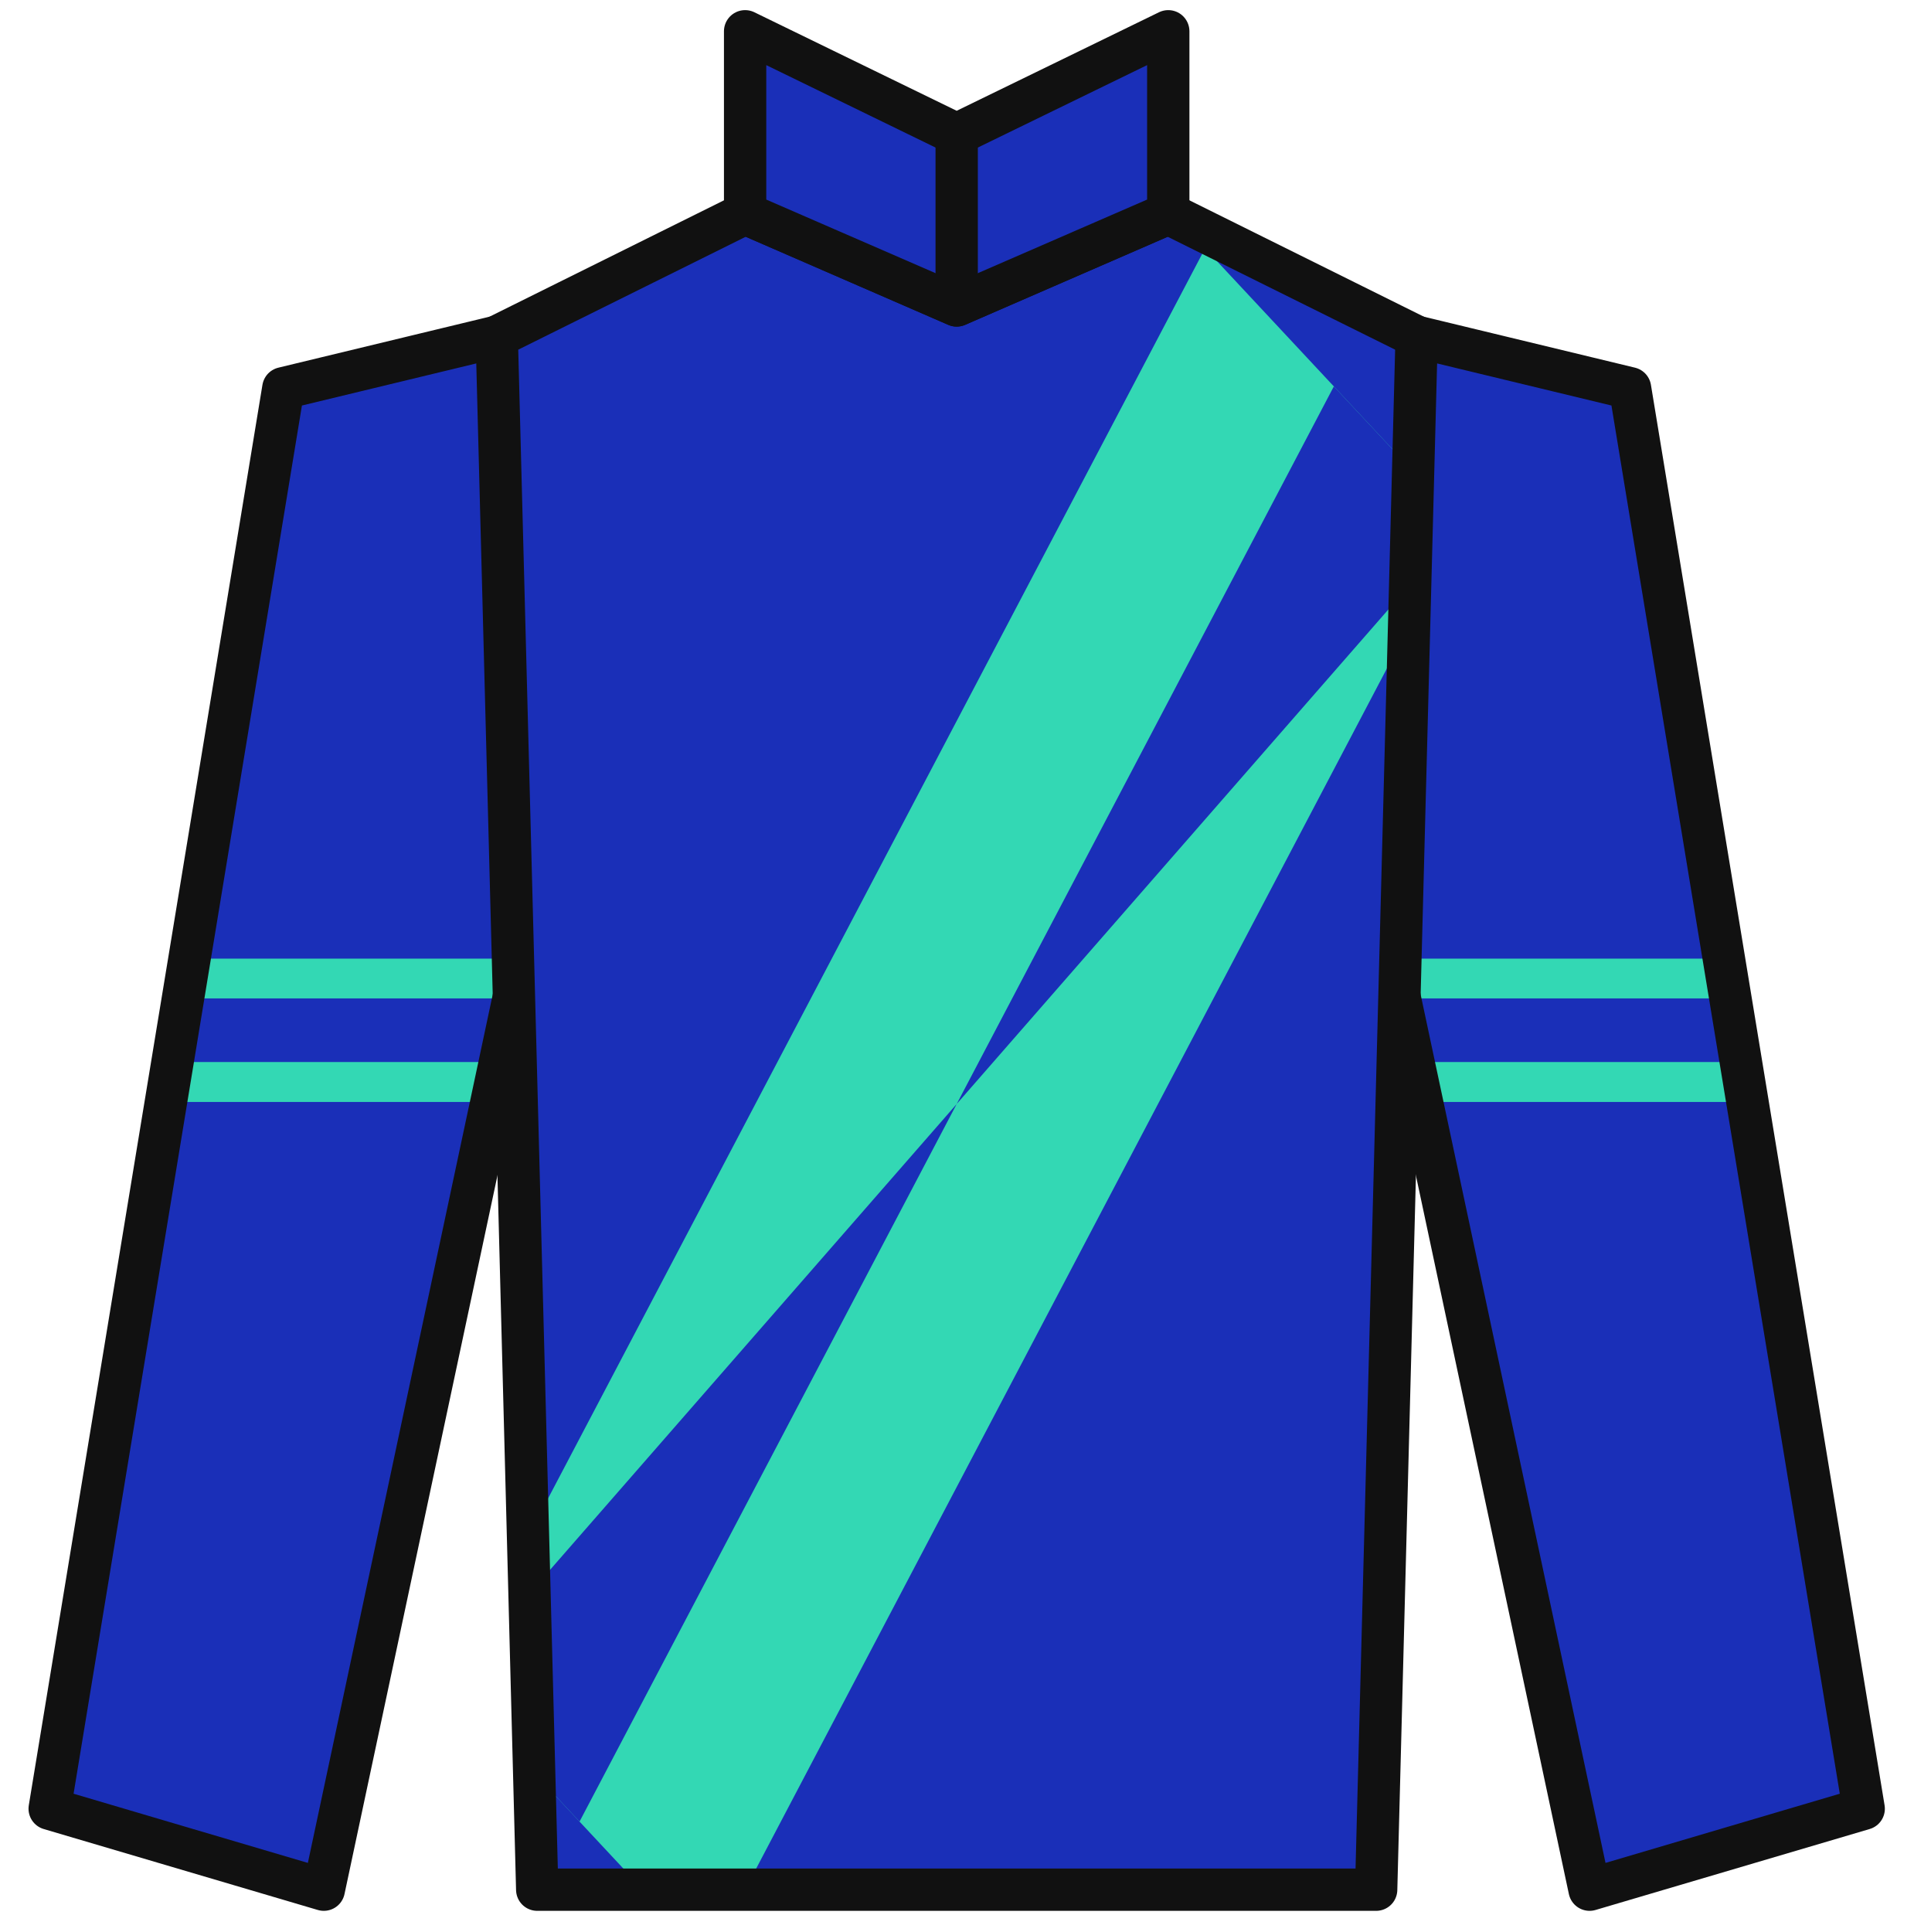
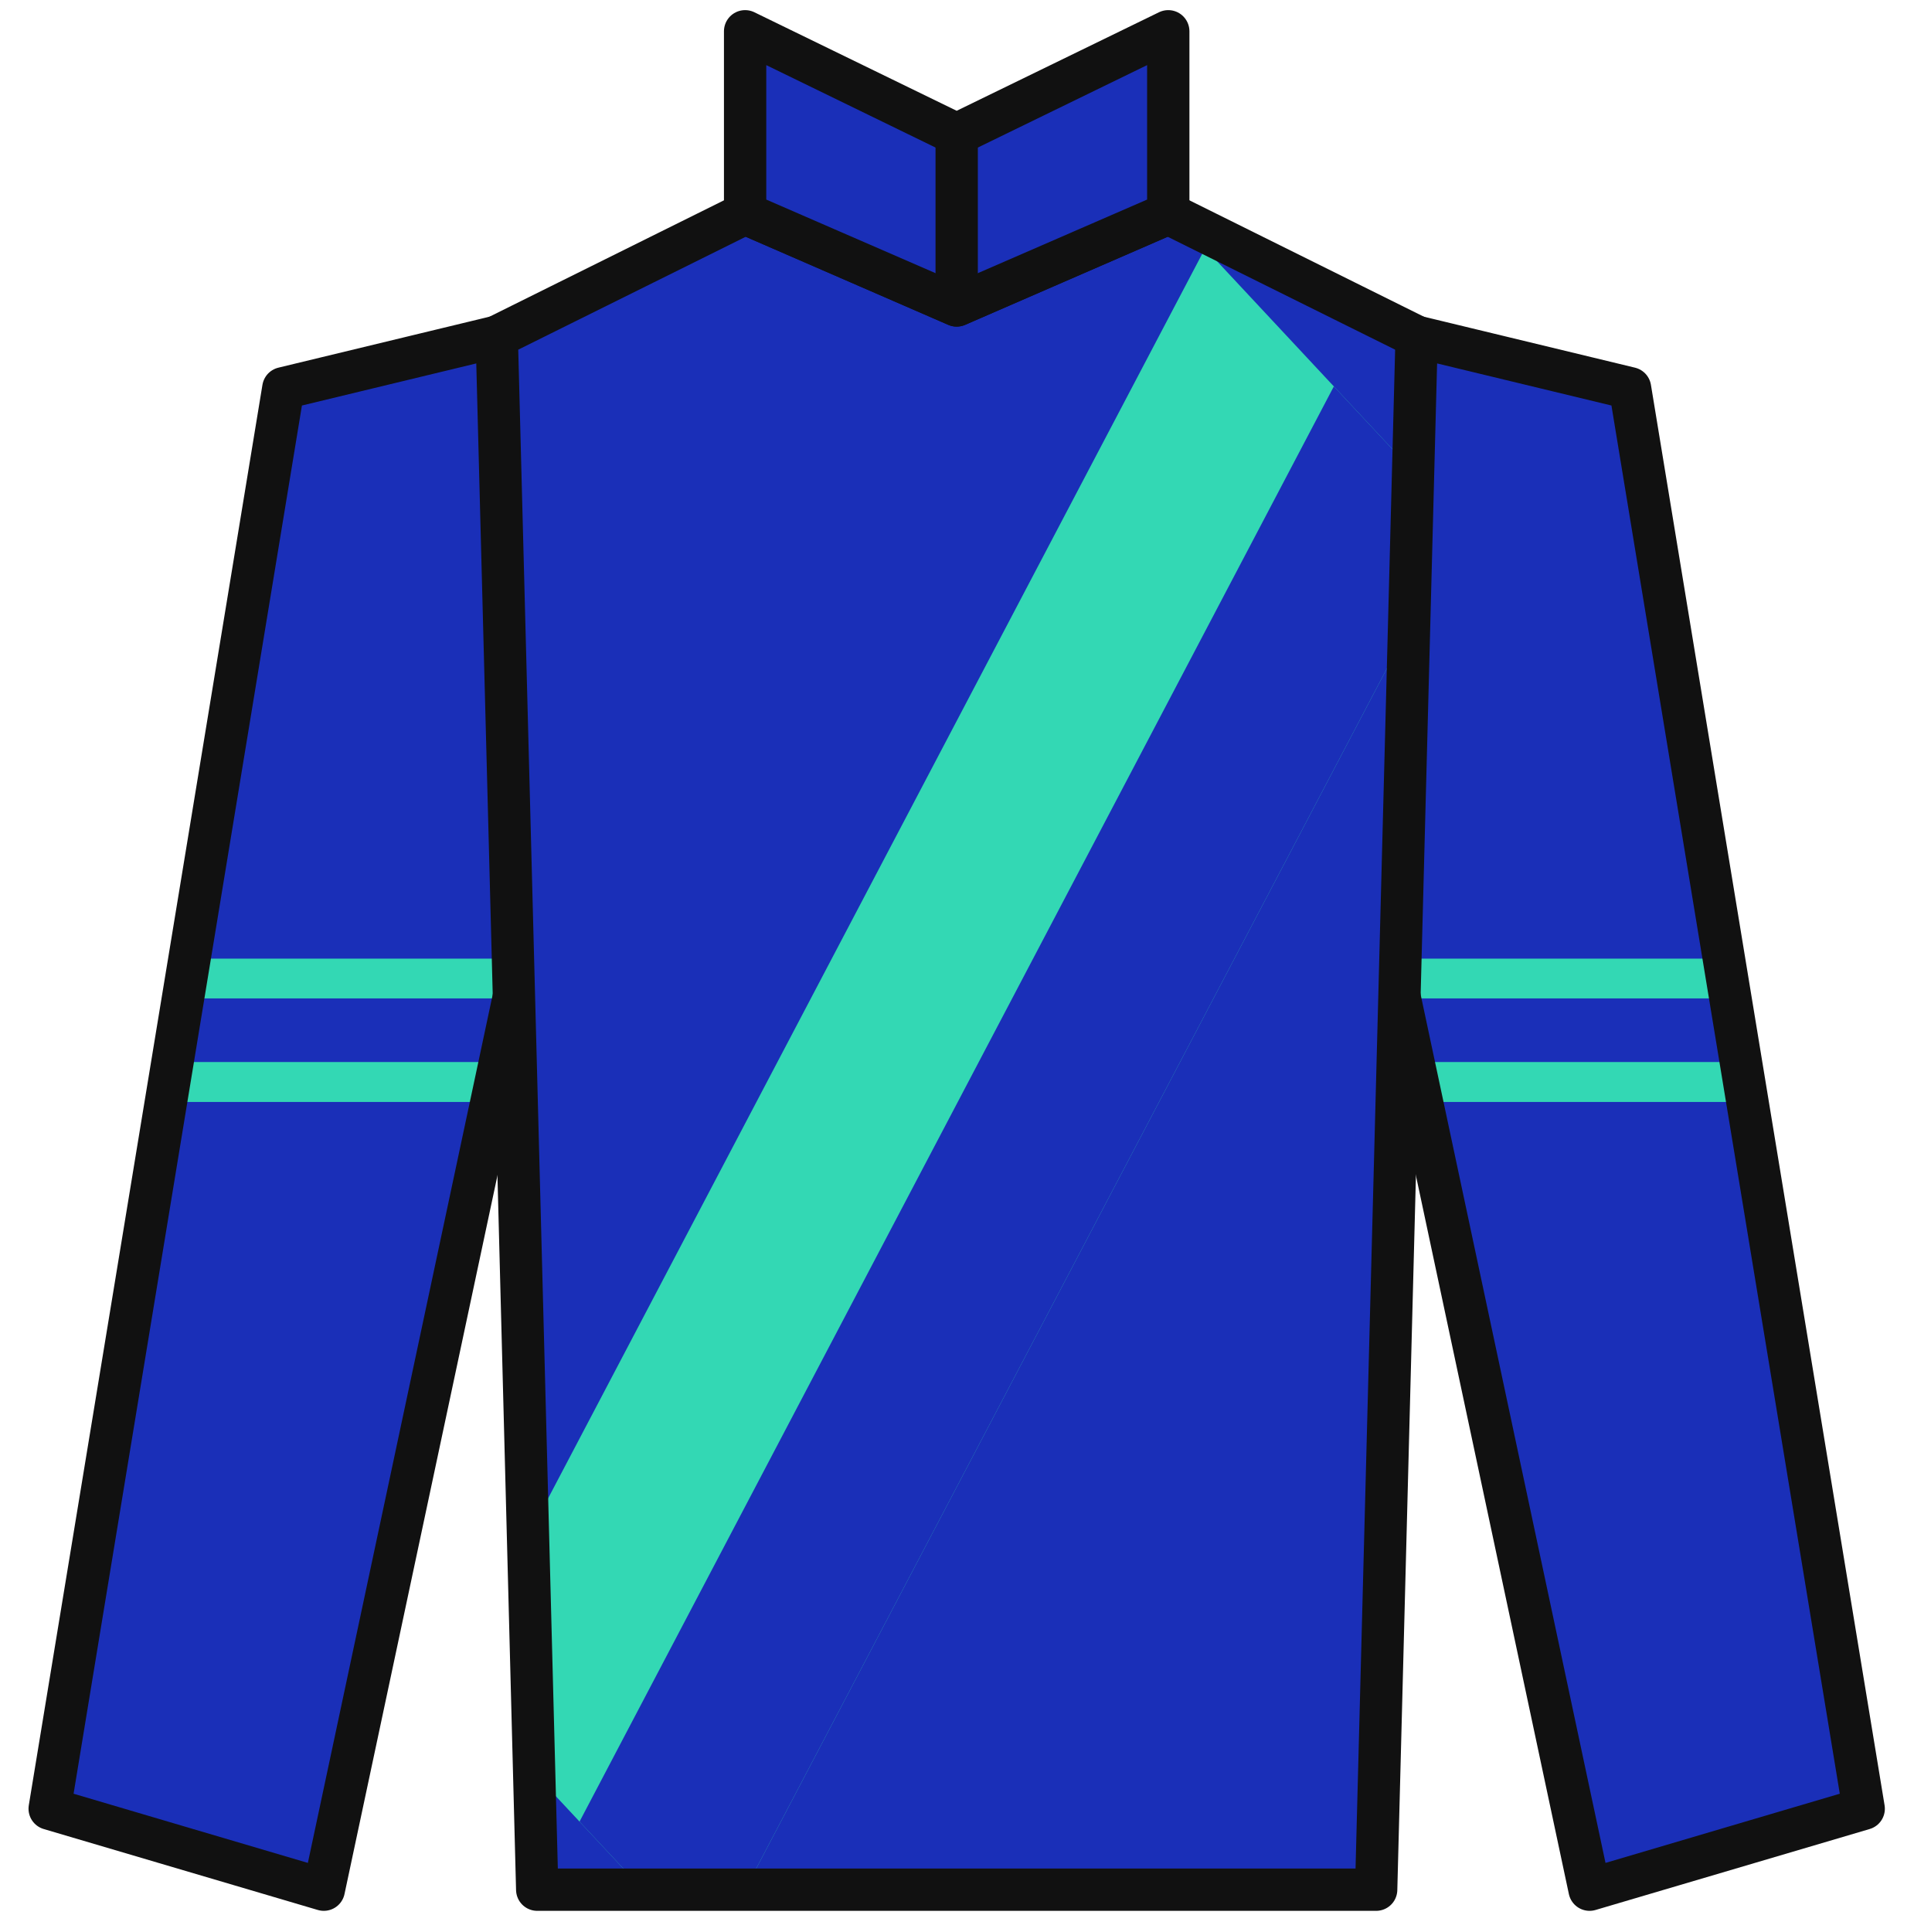
<svg xmlns="http://www.w3.org/2000/svg" class="trikot" viewBox="-1.5 -0.5 104 105" aria-hidden="true">
  <clipPath id="d15097907al">
    <path d="M25.5,17.8 L13.9,20.6 L1.2,97.8 L16.1,102.2 L27,51 Z" />
  </clipPath>
  <g clip-path="url(#d15097907al)">
    <rect x="0" y="17" width="28" height="86.5" fill="#1A2FB8" />
    <rect x="0" y="51.6" width="28" height="7.79" fill="#33D8B4" />
    <rect x="0" y="53.76" width="28" height="3.46" fill="#1A2FB8" />
  </g>
  <path d="M25.5,17.8 L13.9,20.6 L1.2,97.8 L16.1,102.2 L27,51 Z" fill="none" stroke="#111111" stroke-width="2.3" stroke-linejoin="round" />
  <clipPath id="d15097907ar">
    <path d="M75.5,17.8 L87.1,20.6 L99.8,97.8 L84.9,102.2 L74,51 Z" />
  </clipPath>
  <g clip-path="url(#d15097907ar)">
    <rect x="73" y="17" width="28" height="86.5" fill="#1A2FB8" />
    <rect x="73" y="51.6" width="28" height="7.79" fill="#33D8B4" />
    <rect x="73" y="53.76" width="28" height="3.46" fill="#1A2FB8" />
  </g>
  <path d="M75.5,17.8 L87.1,20.6 L99.8,97.8 L84.9,102.2 L74,51 Z" fill="none" stroke="#111111" stroke-width="2.3" stroke-linejoin="round" />
  <clipPath id="d15097907k">
    <path d="M25.5,17.8 L39,11.1 L50.5,16.1 L62,11.1 L75.5,17.8 L73.3,102.2 L27.7,102.2 Z" />
  </clipPath>
  <g clip-path="url(#d15097907k)">
    <rect x="25" y="10" width="51" height="93" fill="#1A2FB8" />
    <polygon points="78.0,28.0 64.0,13.0 23.0,91.0 37.0,106.0" fill="#33D8B4" />
-     <polygon points="78.0,28.0 71.0,20.5 30.0,98.5 23.0,91.0" fill="#1A2FB8" />
+     <polygon points="78.0,28.0 71.0,20.5 30.0,98.5 37.0,106.0" fill="#1A2FB8" />
  </g>
  <path d="M25.5,17.8 L39,11.1 L50.5,16.1 L62,11.1 L75.5,17.8 L73.3,102.2 L27.7,102.2 Z" fill="none" stroke="#111111" stroke-width="2.3" stroke-linejoin="round" />
  <path d="M39,1.2 L50.5,6.8 L62,1.2 L62,11.1 L50.5,16.1 L39,11.1 Z" fill="#1A2FB8" stroke="#111111" stroke-width="2.3" stroke-linejoin="round" />
  <path d="M50.5,6.8 L50.5,16.1" fill="none" stroke="#111111" stroke-width="2.3" />
</svg>
